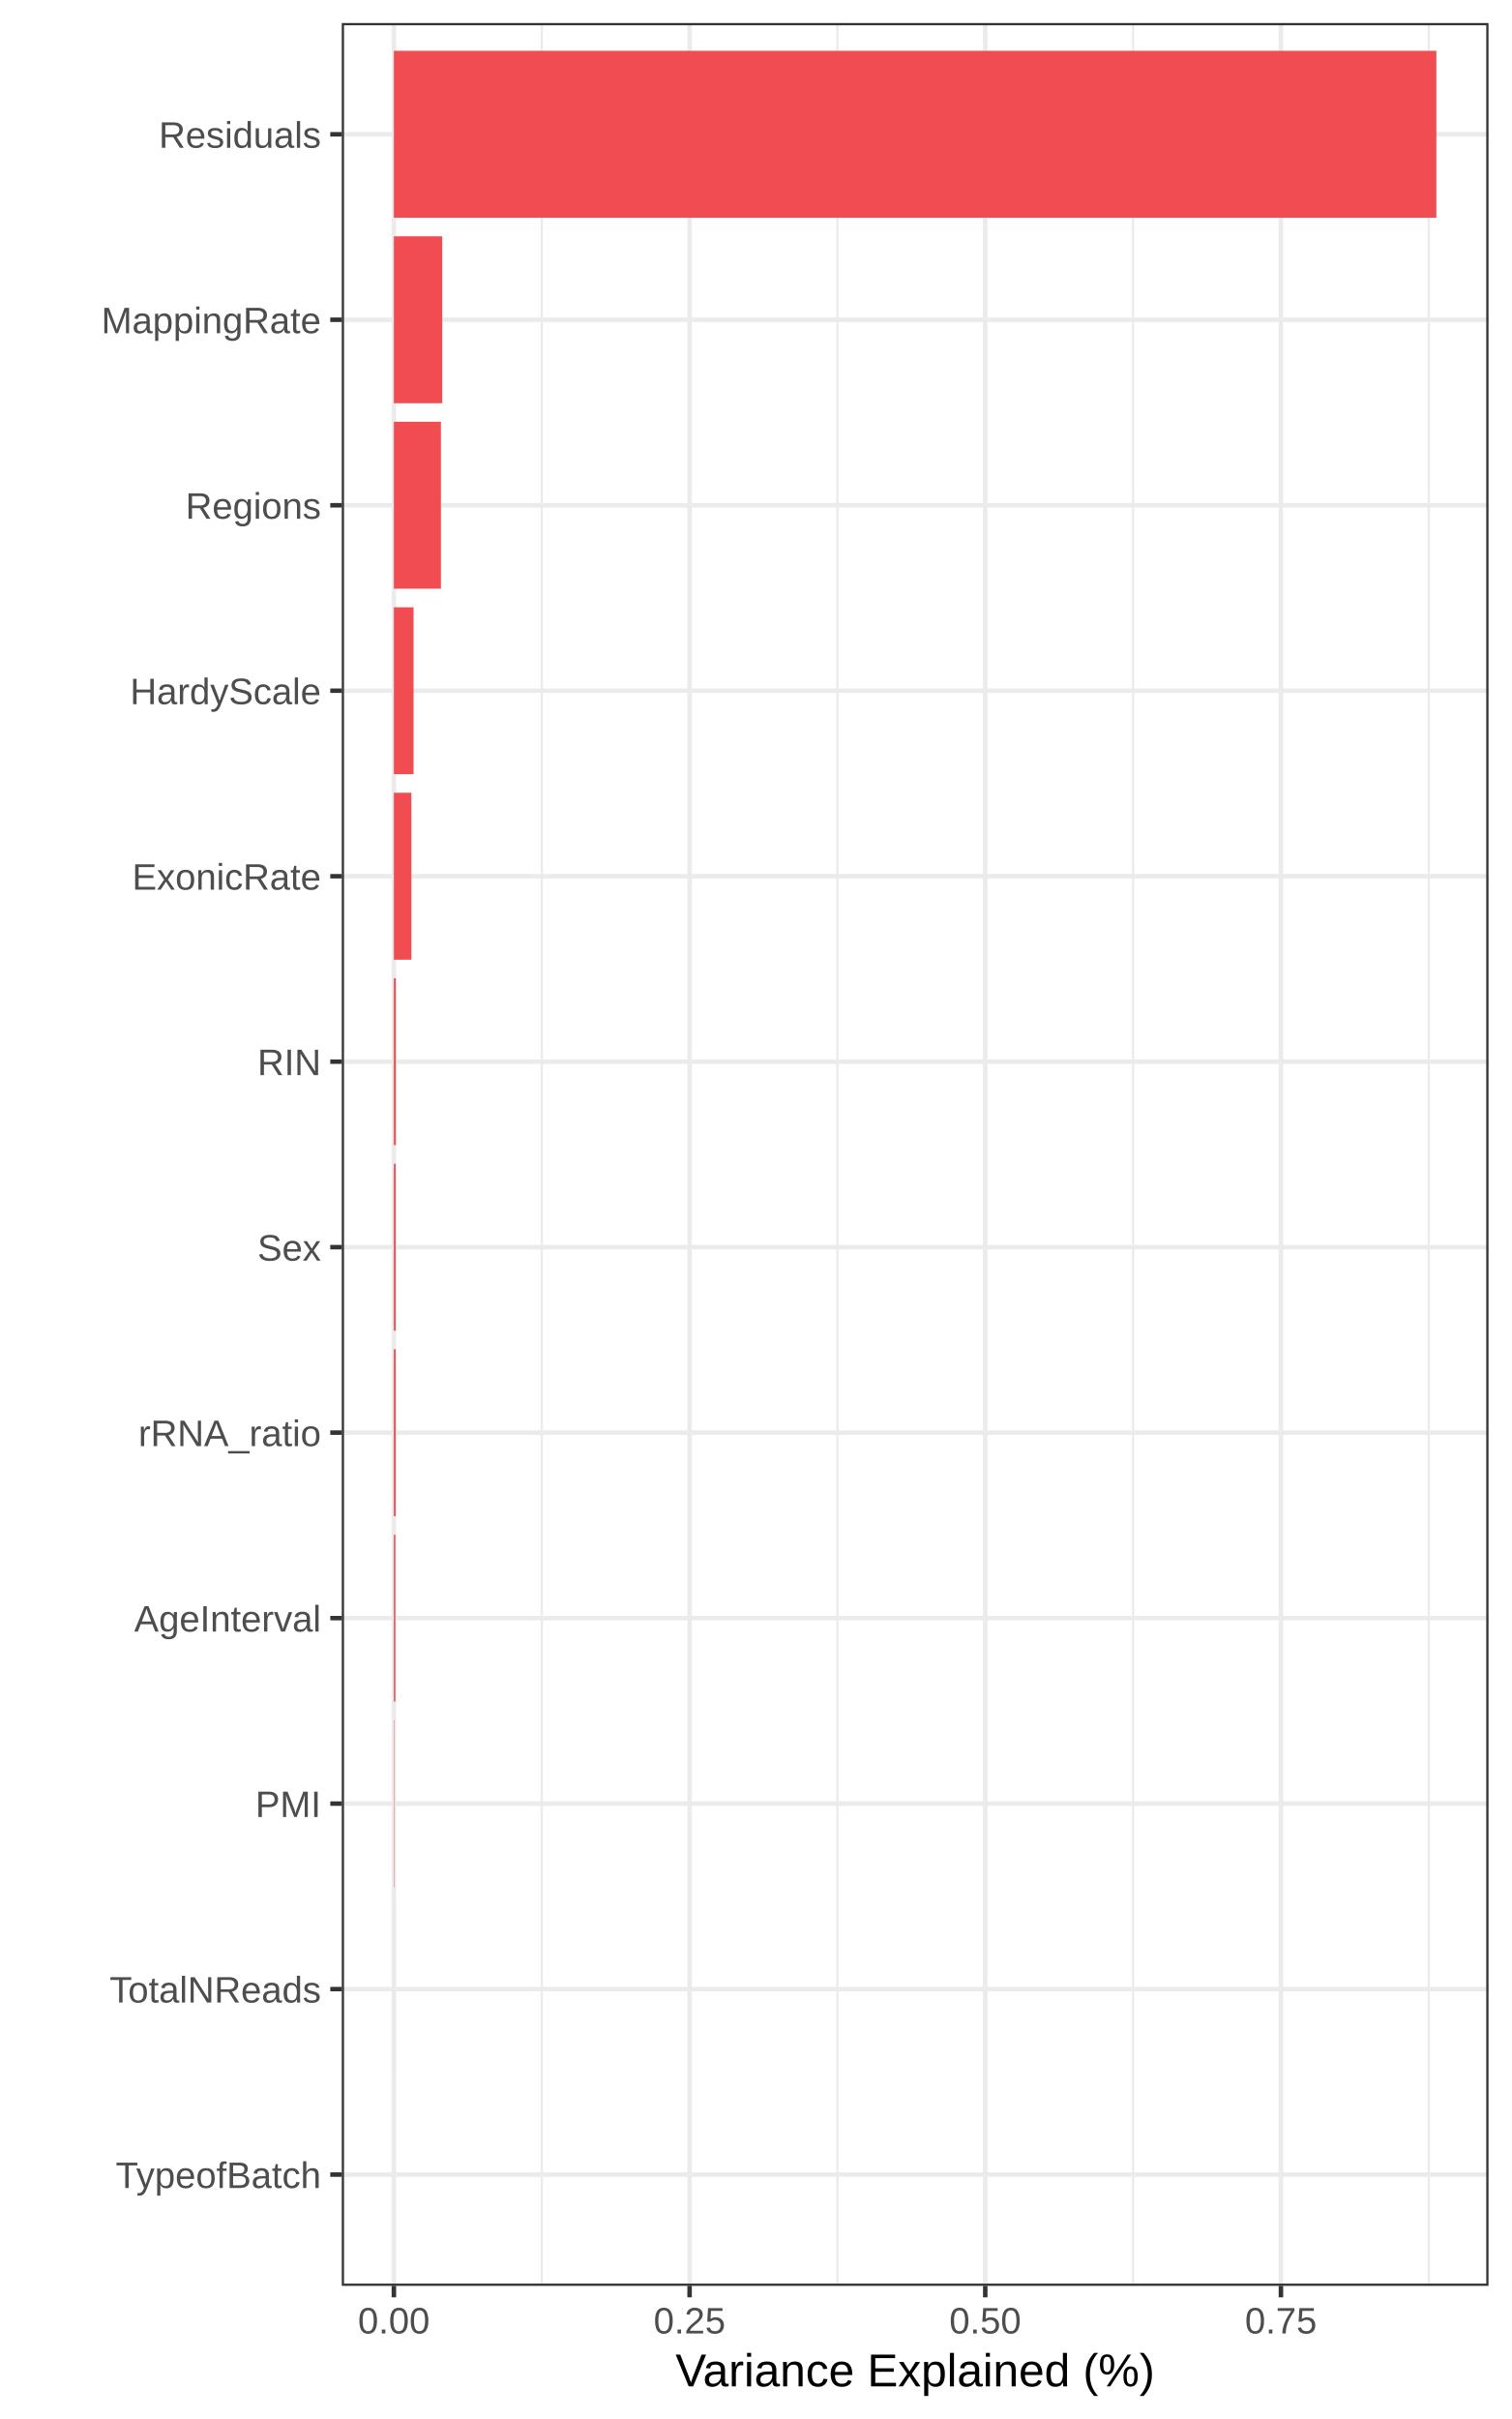
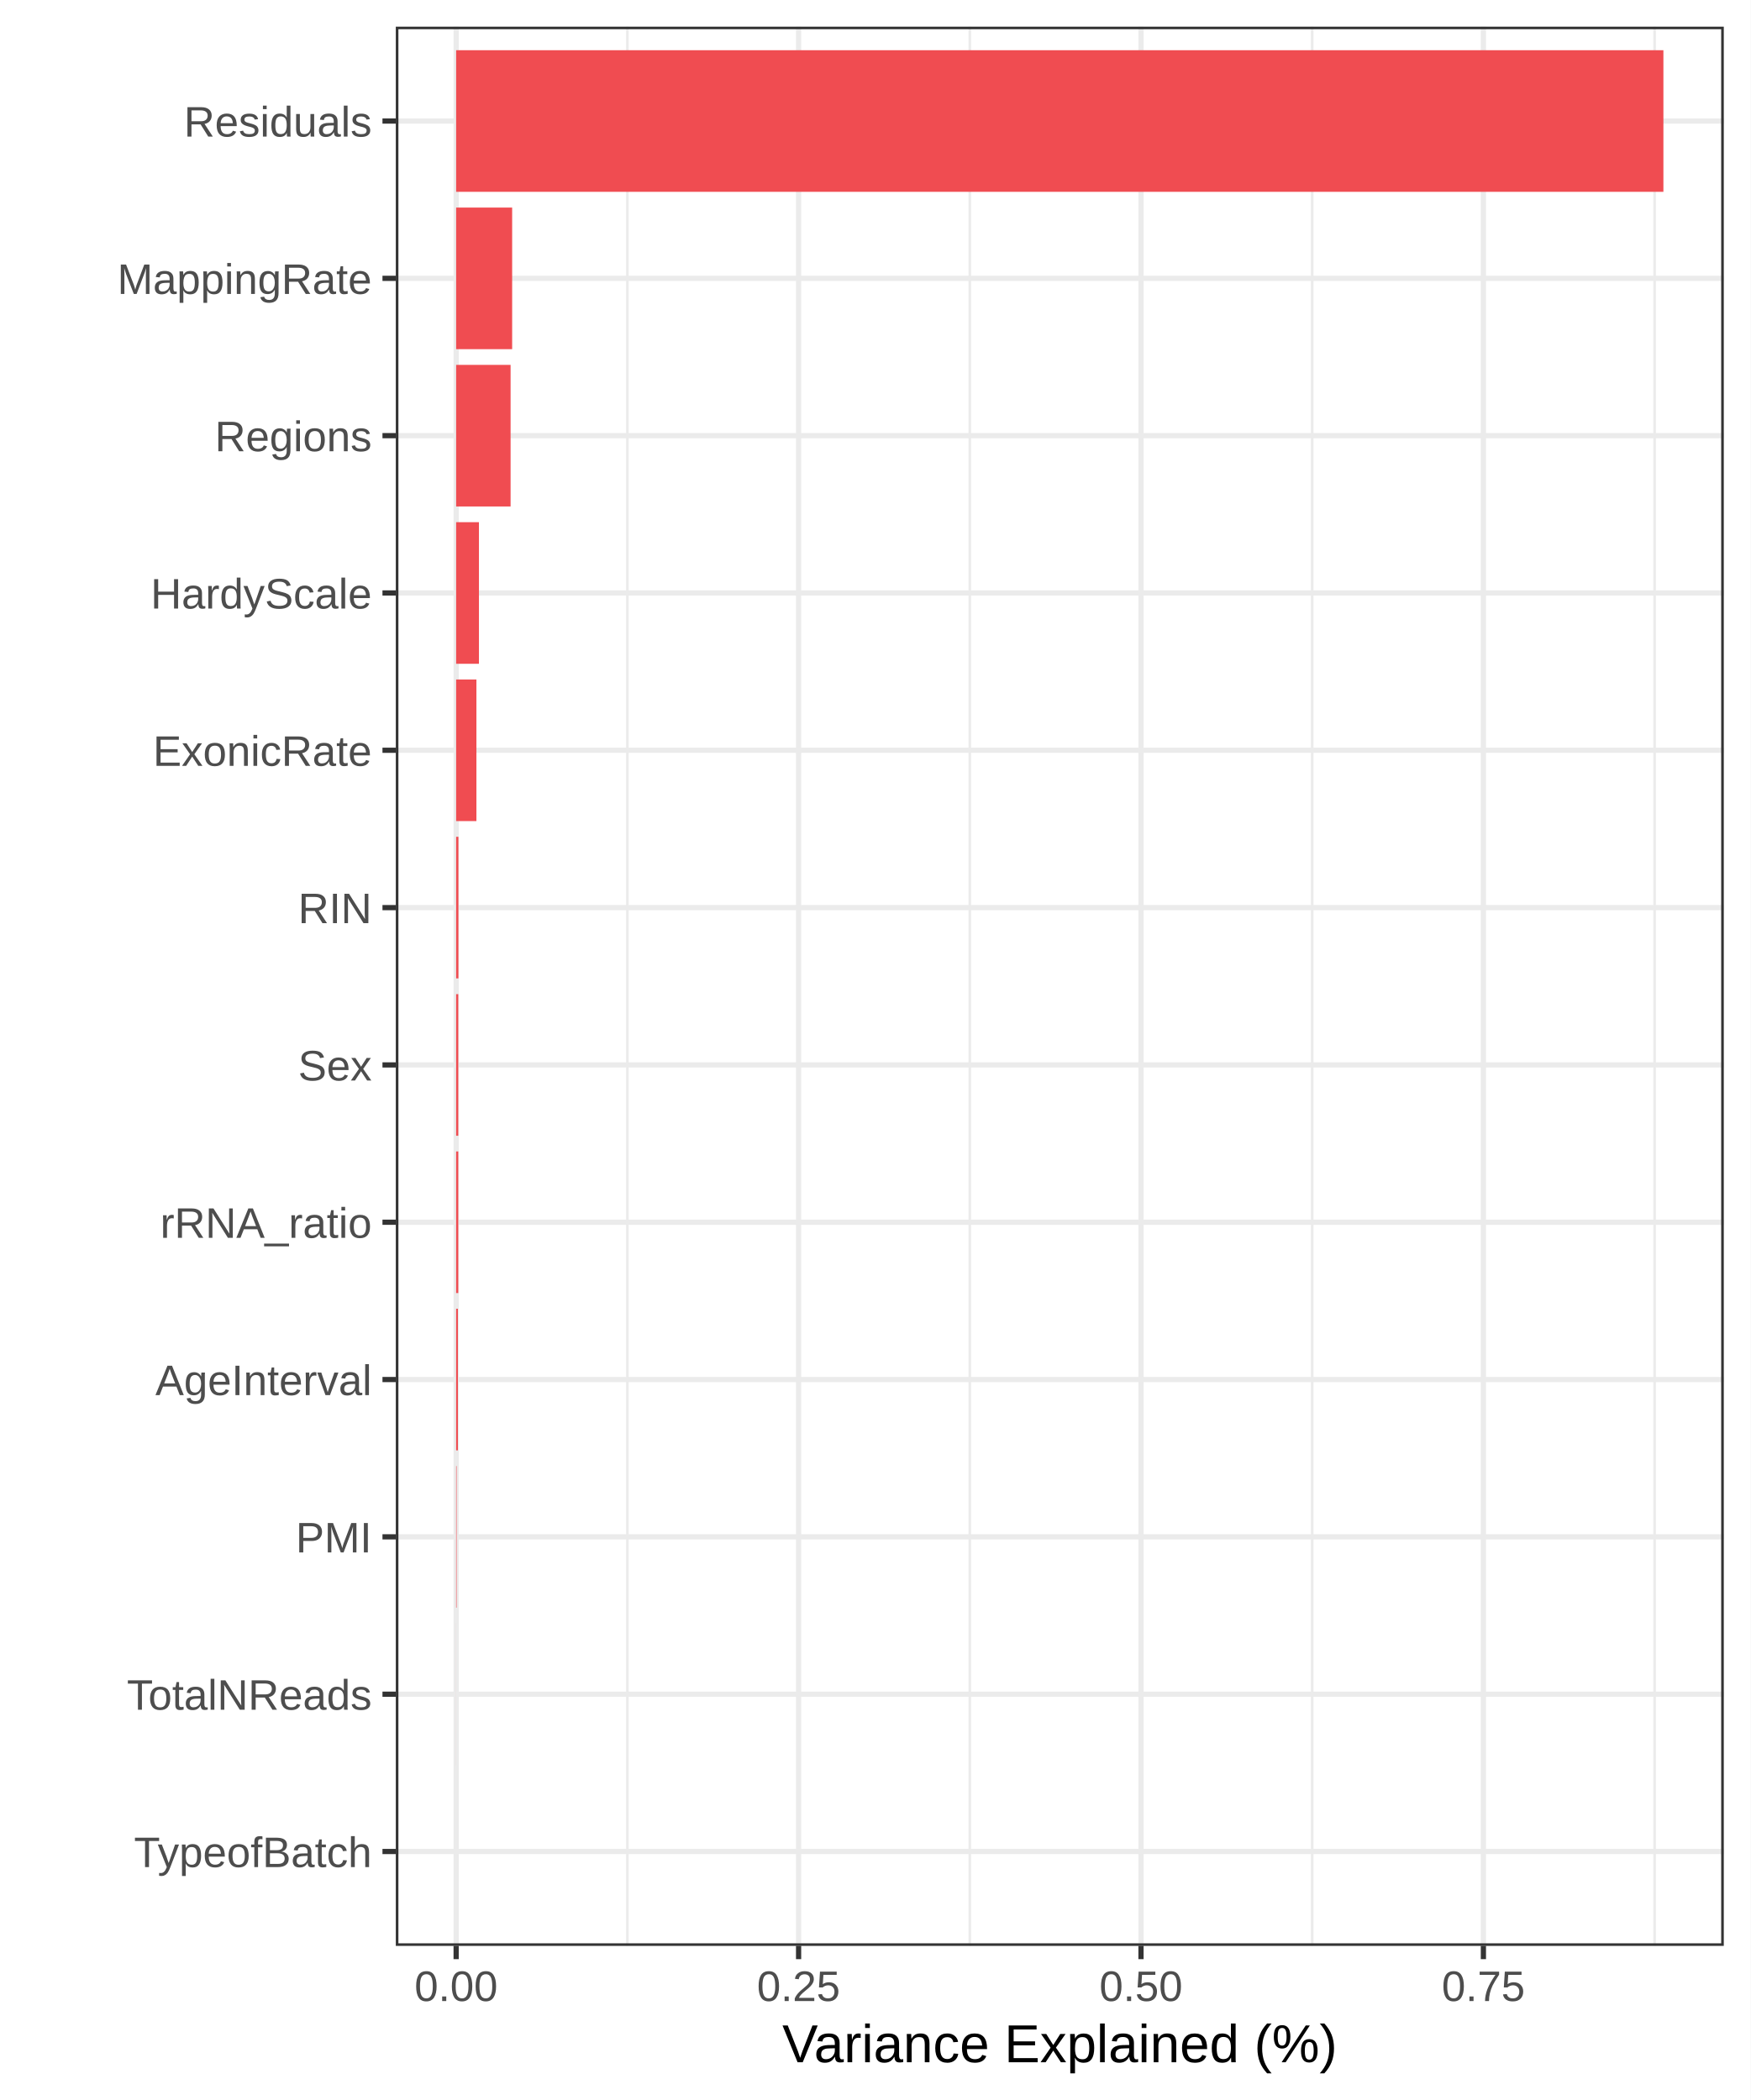
- <svg xmlns="http://www.w3.org/2000/svg" class="svglite" width="360.00pt" height="576.00pt" viewBox="0 0 360.00 576.00">
+ <svg xmlns="http://www.w3.org/2000/svg" class="svglite" width="360.00pt" height="432.00pt" viewBox="0 0 360.00 432.00">
  <defs>
    <style type="text/css">
    .svglite line, .svglite polyline, .svglite polygon, .svglite path, .svglite rect, .svglite circle {
      fill: none;
      stroke: #000000;
      stroke-linecap: round;
      stroke-linejoin: round;
      stroke-miterlimit: 10.00;
    }
    .svglite text {
      white-space: pre;
    }
  </style>
  </defs>
  <rect width="100%" height="100%" style="stroke: none; fill: #FFFFFF;" />
  <defs>
-     <clipPath id="cpMC4wMHwzNjAuMDB8MC4wMHw1NzYuMDA=">
-       <rect x="0.00" y="0.00" width="360.00" height="576.00" />
+     <clipPath id="cpMC4wMHwzNjAuMDB8MC4wMHw0MzIuMDA=">
+       <rect x="0.00" y="0.00" width="360.00" height="432.00" />
    </clipPath>
  </defs>
-   <g clip-path="url(#cpMC4wMHwzNjAuMDB8MC4wMHw1NzYuMDA=)">
-     <rect x="0" y="0.00" width="360.00" height="576.00" style="stroke-width: 1.07; stroke: #FFFFFF; fill: #FFFFFF;" />
+   <g clip-path="url(#cpMC4wMHwzNjAuMDB8MC4wMHw0MzIuMDA=)">
+     <rect x="0" y="0.00" width="360.00" height="432.00" style="stroke-width: 1.07; stroke: #FFFFFF; fill: #FFFFFF;" />
  </g>
  <defs>
-     <clipPath id="cpODEuNDB8MzU0LjUyfDUuNDh8NTQ0LjI5">
-       <rect x="81.40" y="5.48" width="273.12" height="538.82" />
+     <clipPath id="cpODEuNDB8MzU0LjUyfDUuNDh8NDAwLjI5">
+       <rect x="81.40" y="5.48" width="273.12" height="394.82" />
    </clipPath>
  </defs>
-   <g clip-path="url(#cpODEuNDB8MzU0LjUyfDUuNDh8NTQ0LjI5)">
-     <rect x="81.40" y="5.48" width="273.12" height="538.82" style="stroke-width: 1.07; stroke: none; fill: #FFFFFF;" />
-     <polyline points="129.03,544.29 129.03,5.48 " style="stroke-width: 0.53; stroke: #EBEBEB; stroke-linecap: butt;" />
-     <polyline points="199.45,544.29 199.45,5.48 " style="stroke-width: 0.53; stroke: #EBEBEB; stroke-linecap: butt;" />
-     <polyline points="269.87,544.29 269.87,5.48 " style="stroke-width: 0.53; stroke: #EBEBEB; stroke-linecap: butt;" />
-     <polyline points="340.29,544.29 340.29,5.48 " style="stroke-width: 0.53; stroke: #EBEBEB; stroke-linecap: butt;" />
-     <polyline points="81.40,517.80 354.52,517.80 " style="stroke-width: 1.07; stroke: #EBEBEB; stroke-linecap: butt;" />
-     <polyline points="81.40,473.63 354.52,473.63 " style="stroke-width: 1.07; stroke: #EBEBEB; stroke-linecap: butt;" />
-     <polyline points="81.40,429.47 354.52,429.47 " style="stroke-width: 1.07; stroke: #EBEBEB; stroke-linecap: butt;" />
-     <polyline points="81.40,385.30 354.52,385.30 " style="stroke-width: 1.07; stroke: #EBEBEB; stroke-linecap: butt;" />
-     <polyline points="81.40,341.13 354.52,341.13 " style="stroke-width: 1.07; stroke: #EBEBEB; stroke-linecap: butt;" />
-     <polyline points="81.40,296.97 354.52,296.97 " style="stroke-width: 1.07; stroke: #EBEBEB; stroke-linecap: butt;" />
-     <polyline points="81.40,252.80 354.52,252.80 " style="stroke-width: 1.07; stroke: #EBEBEB; stroke-linecap: butt;" />
-     <polyline points="81.40,208.64 354.52,208.64 " style="stroke-width: 1.07; stroke: #EBEBEB; stroke-linecap: butt;" />
-     <polyline points="81.40,164.47 354.52,164.47 " style="stroke-width: 1.07; stroke: #EBEBEB; stroke-linecap: butt;" />
-     <polyline points="81.40,120.31 354.52,120.31 " style="stroke-width: 1.07; stroke: #EBEBEB; stroke-linecap: butt;" />
-     <polyline points="81.40,76.14 354.52,76.14 " style="stroke-width: 1.07; stroke: #EBEBEB; stroke-linecap: butt;" />
-     <polyline points="81.40,31.98 354.52,31.98 " style="stroke-width: 1.07; stroke: #EBEBEB; stroke-linecap: butt;" />
-     <polyline points="93.81,544.29 93.81,5.48 " style="stroke-width: 1.07; stroke: #EBEBEB; stroke-linecap: butt;" />
-     <polyline points="164.24,544.29 164.24,5.48 " style="stroke-width: 1.07; stroke: #EBEBEB; stroke-linecap: butt;" />
-     <polyline points="234.66,544.29 234.66,5.48 " style="stroke-width: 1.07; stroke: #EBEBEB; stroke-linecap: butt;" />
-     <polyline points="305.08,544.29 305.08,5.48 " style="stroke-width: 1.07; stroke: #EBEBEB; stroke-linecap: butt;" />
-     <rect x="93.81" y="100.43" width="11.20" height="39.75" style="stroke-width: 1.07; stroke: none; stroke-linecap: butt; stroke-linejoin: miter; fill: #F04C51;" />
-     <rect x="93.81" y="321.26" width="0.44" height="39.75" style="stroke-width: 1.07; stroke: none; stroke-linecap: butt; stroke-linejoin: miter; fill: #F04C51;" />
-     <rect x="93.81" y="188.77" width="4.17" height="39.75" style="stroke-width: 1.07; stroke: none; stroke-linecap: butt; stroke-linejoin: miter; fill: #F04C51;" />
-     <rect x="93.81" y="497.92" width="0.00" height="39.75" style="stroke-width: 1.07; stroke: none; stroke-linecap: butt; stroke-linejoin: miter; fill: #F04C51;" />
-     <rect x="93.81" y="232.93" width="0.47" height="39.75" style="stroke-width: 1.07; stroke: none; stroke-linecap: butt; stroke-linejoin: miter; fill: #F04C51;" />
-     <rect x="93.81" y="365.43" width="0.36" height="39.75" style="stroke-width: 1.07; stroke: none; stroke-linecap: butt; stroke-linejoin: miter; fill: #F04C51;" />
-     <rect x="93.81" y="144.60" width="4.69" height="39.75" style="stroke-width: 1.07; stroke: none; stroke-linecap: butt; stroke-linejoin: miter; fill: #F04C51;" />
-     <rect x="93.81" y="56.27" width="11.52" height="39.75" style="stroke-width: 1.07; stroke: none; stroke-linecap: butt; stroke-linejoin: miter; fill: #F04C51;" />
-     <rect x="93.81" y="453.76" width="0.006" height="39.75" style="stroke-width: 1.07; stroke: none; stroke-linecap: butt; stroke-linejoin: miter; fill: #F04C51;" />
-     <rect x="93.81" y="409.59" width="0.094" height="39.75" style="stroke-width: 1.07; stroke: none; stroke-linecap: butt; stroke-linejoin: miter; fill: #F04C51;" />
-     <rect x="93.81" y="277.10" width="0.44" height="39.75" style="stroke-width: 1.07; stroke: none; stroke-linecap: butt; stroke-linejoin: miter; fill: #F04C51;" />
-     <rect x="93.81" y="12.10" width="248.29" height="39.75" style="stroke-width: 1.07; stroke: none; stroke-linecap: butt; stroke-linejoin: miter; fill: #F04C51;" />
-     <rect x="81.40" y="5.48" width="273.12" height="538.82" style="stroke-width: 1.07; stroke: #333333;" />
+   <g clip-path="url(#cpODEuNDB8MzU0LjUyfDUuNDh8NDAwLjI5)">
+     <rect x="81.40" y="5.48" width="273.12" height="394.82" style="stroke-width: 1.07; stroke: none; fill: #FFFFFF;" />
+     <polyline points="129.03,400.29 129.03,5.48 " style="stroke-width: 0.53; stroke: #EBEBEB; stroke-linecap: butt;" />
+     <polyline points="199.45,400.29 199.45,5.48 " style="stroke-width: 0.53; stroke: #EBEBEB; stroke-linecap: butt;" />
+     <polyline points="269.87,400.29 269.87,5.48 " style="stroke-width: 0.53; stroke: #EBEBEB; stroke-linecap: butt;" />
+     <polyline points="340.29,400.29 340.29,5.48 " style="stroke-width: 0.53; stroke: #EBEBEB; stroke-linecap: butt;" />
+     <polyline points="81.40,380.88 354.52,380.88 " style="stroke-width: 1.07; stroke: #EBEBEB; stroke-linecap: butt;" />
+     <polyline points="81.40,348.52 354.52,348.52 " style="stroke-width: 1.07; stroke: #EBEBEB; stroke-linecap: butt;" />
+     <polyline points="81.40,316.15 354.52,316.15 " style="stroke-width: 1.07; stroke: #EBEBEB; stroke-linecap: butt;" />
+     <polyline points="81.40,283.79 354.52,283.79 " style="stroke-width: 1.07; stroke: #EBEBEB; stroke-linecap: butt;" />
+     <polyline points="81.40,251.43 354.52,251.43 " style="stroke-width: 1.07; stroke: #EBEBEB; stroke-linecap: butt;" />
+     <polyline points="81.40,219.07 354.52,219.07 " style="stroke-width: 1.07; stroke: #EBEBEB; stroke-linecap: butt;" />
+     <polyline points="81.40,186.71 354.52,186.71 " style="stroke-width: 1.07; stroke: #EBEBEB; stroke-linecap: butt;" />
+     <polyline points="81.40,154.34 354.52,154.34 " style="stroke-width: 1.07; stroke: #EBEBEB; stroke-linecap: butt;" />
+     <polyline points="81.40,121.98 354.52,121.98 " style="stroke-width: 1.07; stroke: #EBEBEB; stroke-linecap: butt;" />
+     <polyline points="81.40,89.62 354.52,89.62 " style="stroke-width: 1.07; stroke: #EBEBEB; stroke-linecap: butt;" />
+     <polyline points="81.40,57.26 354.52,57.26 " style="stroke-width: 1.07; stroke: #EBEBEB; stroke-linecap: butt;" />
+     <polyline points="81.40,24.90 354.52,24.90 " style="stroke-width: 1.07; stroke: #EBEBEB; stroke-linecap: butt;" />
+     <polyline points="93.81,400.29 93.81,5.48 " style="stroke-width: 1.07; stroke: #EBEBEB; stroke-linecap: butt;" />
+     <polyline points="164.24,400.29 164.24,5.48 " style="stroke-width: 1.07; stroke: #EBEBEB; stroke-linecap: butt;" />
+     <polyline points="234.66,400.29 234.66,5.48 " style="stroke-width: 1.07; stroke: #EBEBEB; stroke-linecap: butt;" />
+     <polyline points="305.08,400.29 305.08,5.48 " style="stroke-width: 1.07; stroke: #EBEBEB; stroke-linecap: butt;" />
+     <rect x="93.81" y="75.06" width="11.20" height="29.13" style="stroke-width: 1.07; stroke: none; stroke-linecap: butt; stroke-linejoin: miter; fill: #F04C51;" />
+     <rect x="93.81" y="236.87" width="0.44" height="29.13" style="stroke-width: 1.07; stroke: none; stroke-linecap: butt; stroke-linejoin: miter; fill: #F04C51;" />
+     <rect x="93.81" y="139.78" width="4.17" height="29.13" style="stroke-width: 1.07; stroke: none; stroke-linecap: butt; stroke-linejoin: miter; fill: #F04C51;" />
+     <rect x="93.81" y="366.31" width="0.00" height="29.13" style="stroke-width: 1.07; stroke: none; stroke-linecap: butt; stroke-linejoin: miter; fill: #F04C51;" />
+     <rect x="93.81" y="172.14" width="0.47" height="29.13" style="stroke-width: 1.07; stroke: none; stroke-linecap: butt; stroke-linejoin: miter; fill: #F04C51;" />
+     <rect x="93.81" y="269.23" width="0.36" height="29.13" style="stroke-width: 1.07; stroke: none; stroke-linecap: butt; stroke-linejoin: miter; fill: #F04C51;" />
+     <rect x="93.81" y="107.42" width="4.69" height="29.13" style="stroke-width: 1.07; stroke: none; stroke-linecap: butt; stroke-linejoin: miter; fill: #F04C51;" />
+     <rect x="93.81" y="42.70" width="11.52" height="29.13" style="stroke-width: 1.07; stroke: none; stroke-linecap: butt; stroke-linejoin: miter; fill: #F04C51;" />
+     <rect x="93.81" y="333.95" width="0.006" height="29.13" style="stroke-width: 1.07; stroke: none; stroke-linecap: butt; stroke-linejoin: miter; fill: #F04C51;" />
+     <rect x="93.81" y="301.59" width="0.094" height="29.13" style="stroke-width: 1.07; stroke: none; stroke-linecap: butt; stroke-linejoin: miter; fill: #F04C51;" />
+     <rect x="93.81" y="204.51" width="0.44" height="29.13" style="stroke-width: 1.07; stroke: none; stroke-linecap: butt; stroke-linejoin: miter; fill: #F04C51;" />
+     <rect x="93.81" y="10.33" width="248.29" height="29.13" style="stroke-width: 1.07; stroke: none; stroke-linecap: butt; stroke-linejoin: miter; fill: #F04C51;" />
+     <rect x="81.40" y="5.48" width="273.12" height="394.82" style="stroke-width: 1.07; stroke: #333333;" />
  </g>
-   <g clip-path="url(#cpMC4wMHwzNjAuMDB8MC4wMHw1NzYuMDA=)">
-     <text x="76.47" y="521.00" text-anchor="end" style="font-size: 8.80px;fill: #4D4D4D; font-family: &quot;Arimo&quot;;" textLength="53.98px" lengthAdjust="spacingAndGlyphs">TypeofBatch</text>
-     <text x="76.47" y="476.84" text-anchor="end" style="font-size: 8.80px;fill: #4D4D4D; font-family: &quot;Arimo&quot;;" textLength="53.83px" lengthAdjust="spacingAndGlyphs">TotalNReads</text>
-     <text x="76.47" y="432.67" text-anchor="end" style="font-size: 8.80px;fill: #4D4D4D; font-family: &quot;Arimo&quot;;" textLength="15.49px" lengthAdjust="spacingAndGlyphs">PMI</text>
-     <text x="76.47" y="388.51" text-anchor="end" style="font-size: 8.80px;fill: #4D4D4D; font-family: &quot;Arimo&quot;;" textLength="50.71px" lengthAdjust="spacingAndGlyphs">AgeInterval</text>
-     <text x="76.47" y="344.34" text-anchor="end" style="font-size: 8.80px;fill: #4D4D4D; font-family: &quot;Arimo&quot;;" textLength="47.02px" lengthAdjust="spacingAndGlyphs">rRNA_ratio</text>
-     <text x="76.47" y="300.18" text-anchor="end" style="font-size: 8.80px;fill: #4D4D4D; font-family: &quot;Arimo&quot;;" textLength="16.06px" lengthAdjust="spacingAndGlyphs">Sex</text>
-     <text x="76.47" y="256.01" text-anchor="end" style="font-size: 8.80px;fill: #4D4D4D; font-family: &quot;Arimo&quot;;" textLength="15.29px" lengthAdjust="spacingAndGlyphs">RIN</text>
-     <text x="76.47" y="211.85" text-anchor="end" style="font-size: 8.80px;fill: #4D4D4D; font-family: &quot;Arimo&quot;;" textLength="48.91px" lengthAdjust="spacingAndGlyphs">ExonicRate</text>
-     <text x="76.47" y="167.68" text-anchor="end" style="font-size: 8.80px;fill: #4D4D4D; font-family: &quot;Arimo&quot;;" textLength="49.95px" lengthAdjust="spacingAndGlyphs">HardyScale</text>
-     <text x="76.47" y="123.52" text-anchor="end" style="font-size: 8.80px;fill: #4D4D4D; font-family: &quot;Arimo&quot;;" textLength="34.71px" lengthAdjust="spacingAndGlyphs">Regions</text>
-     <text x="76.47" y="79.35" text-anchor="end" style="font-size: 8.80px;fill: #4D4D4D; font-family: &quot;Arimo&quot;;" textLength="57.94px" lengthAdjust="spacingAndGlyphs">MappingRate</text>
-     <text x="76.47" y="35.19" text-anchor="end" style="font-size: 8.80px;fill: #4D4D4D; font-family: &quot;Arimo&quot;;" textLength="41.75px" lengthAdjust="spacingAndGlyphs">Residuals</text>
-     <polyline points="78.66,517.80 81.40,517.80 " style="stroke-width: 1.07; stroke: #333333; stroke-linecap: butt;" />
-     <polyline points="78.66,473.63 81.40,473.63 " style="stroke-width: 1.07; stroke: #333333; stroke-linecap: butt;" />
-     <polyline points="78.66,429.47 81.40,429.47 " style="stroke-width: 1.07; stroke: #333333; stroke-linecap: butt;" />
-     <polyline points="78.66,385.30 81.40,385.30 " style="stroke-width: 1.07; stroke: #333333; stroke-linecap: butt;" />
-     <polyline points="78.66,341.13 81.40,341.13 " style="stroke-width: 1.07; stroke: #333333; stroke-linecap: butt;" />
-     <polyline points="78.66,296.97 81.40,296.97 " style="stroke-width: 1.07; stroke: #333333; stroke-linecap: butt;" />
-     <polyline points="78.66,252.80 81.40,252.80 " style="stroke-width: 1.07; stroke: #333333; stroke-linecap: butt;" />
-     <polyline points="78.66,208.64 81.40,208.64 " style="stroke-width: 1.07; stroke: #333333; stroke-linecap: butt;" />
-     <polyline points="78.66,164.47 81.40,164.47 " style="stroke-width: 1.07; stroke: #333333; stroke-linecap: butt;" />
-     <polyline points="78.66,120.31 81.40,120.31 " style="stroke-width: 1.07; stroke: #333333; stroke-linecap: butt;" />
-     <polyline points="78.66,76.14 81.40,76.14 " style="stroke-width: 1.07; stroke: #333333; stroke-linecap: butt;" />
-     <polyline points="78.66,31.98 81.40,31.98 " style="stroke-width: 1.07; stroke: #333333; stroke-linecap: butt;" />
-     <polyline points="93.81,547.03 93.81,544.29 " style="stroke-width: 1.07; stroke: #333333; stroke-linecap: butt;" />
-     <polyline points="164.24,547.03 164.24,544.29 " style="stroke-width: 1.07; stroke: #333333; stroke-linecap: butt;" />
-     <polyline points="234.66,547.03 234.66,544.29 " style="stroke-width: 1.07; stroke: #333333; stroke-linecap: butt;" />
-     <polyline points="305.08,547.03 305.08,544.29 " style="stroke-width: 1.07; stroke: #333333; stroke-linecap: butt;" />
-     <text x="93.81" y="555.64" text-anchor="middle" style="font-size: 8.80px;fill: #4D4D4D; font-family: &quot;Arimo&quot;;" textLength="19.58px" lengthAdjust="spacingAndGlyphs">0.00</text>
-     <text x="164.24" y="555.64" text-anchor="middle" style="font-size: 8.80px;fill: #4D4D4D; font-family: &quot;Arimo&quot;;" textLength="19.58px" lengthAdjust="spacingAndGlyphs">0.25</text>
-     <text x="234.66" y="555.64" text-anchor="middle" style="font-size: 8.80px;fill: #4D4D4D; font-family: &quot;Arimo&quot;;" textLength="19.58px" lengthAdjust="spacingAndGlyphs">0.50</text>
-     <text x="305.08" y="555.64" text-anchor="middle" style="font-size: 8.80px;fill: #4D4D4D; font-family: &quot;Arimo&quot;;" textLength="19.58px" lengthAdjust="spacingAndGlyphs">0.75</text>
-     <text x="217.96" y="568.23" text-anchor="middle" style="font-size: 11.00px; font-family: &quot;Arimo&quot;;" textLength="127.57px" lengthAdjust="spacingAndGlyphs">Variance Explained (%)</text>
+   <g clip-path="url(#cpMC4wMHwzNjAuMDB8MC4wMHw0MzIuMDA=)">
+     <text x="76.47" y="384.09" text-anchor="end" style="font-size: 8.80px;fill: #4D4D4D; font-family: &quot;Arimo&quot;;" textLength="53.98px" lengthAdjust="spacingAndGlyphs">TypeofBatch</text>
+     <text x="76.47" y="351.72" text-anchor="end" style="font-size: 8.80px;fill: #4D4D4D; font-family: &quot;Arimo&quot;;" textLength="53.83px" lengthAdjust="spacingAndGlyphs">TotalNReads</text>
+     <text x="76.47" y="319.36" text-anchor="end" style="font-size: 8.80px;fill: #4D4D4D; font-family: &quot;Arimo&quot;;" textLength="15.49px" lengthAdjust="spacingAndGlyphs">PMI</text>
+     <text x="76.47" y="287.00" text-anchor="end" style="font-size: 8.80px;fill: #4D4D4D; font-family: &quot;Arimo&quot;;" textLength="50.71px" lengthAdjust="spacingAndGlyphs">AgeInterval</text>
+     <text x="76.47" y="254.64" text-anchor="end" style="font-size: 8.80px;fill: #4D4D4D; font-family: &quot;Arimo&quot;;" textLength="47.02px" lengthAdjust="spacingAndGlyphs">rRNA_ratio</text>
+     <text x="76.47" y="222.28" text-anchor="end" style="font-size: 8.80px;fill: #4D4D4D; font-family: &quot;Arimo&quot;;" textLength="16.06px" lengthAdjust="spacingAndGlyphs">Sex</text>
+     <text x="76.47" y="189.91" text-anchor="end" style="font-size: 8.80px;fill: #4D4D4D; font-family: &quot;Arimo&quot;;" textLength="15.29px" lengthAdjust="spacingAndGlyphs">RIN</text>
+     <text x="76.47" y="157.55" text-anchor="end" style="font-size: 8.80px;fill: #4D4D4D; font-family: &quot;Arimo&quot;;" textLength="48.91px" lengthAdjust="spacingAndGlyphs">ExonicRate</text>
+     <text x="76.47" y="125.19" text-anchor="end" style="font-size: 8.80px;fill: #4D4D4D; font-family: &quot;Arimo&quot;;" textLength="49.95px" lengthAdjust="spacingAndGlyphs">HardyScale</text>
+     <text x="76.47" y="92.83" text-anchor="end" style="font-size: 8.80px;fill: #4D4D4D; font-family: &quot;Arimo&quot;;" textLength="34.71px" lengthAdjust="spacingAndGlyphs">Regions</text>
+     <text x="76.47" y="60.47" text-anchor="end" style="font-size: 8.80px;fill: #4D4D4D; font-family: &quot;Arimo&quot;;" textLength="57.94px" lengthAdjust="spacingAndGlyphs">MappingRate</text>
+     <text x="76.47" y="28.10" text-anchor="end" style="font-size: 8.80px;fill: #4D4D4D; font-family: &quot;Arimo&quot;;" textLength="41.75px" lengthAdjust="spacingAndGlyphs">Residuals</text>
+     <polyline points="78.66,380.88 81.40,380.88 " style="stroke-width: 1.07; stroke: #333333; stroke-linecap: butt;" />
+     <polyline points="78.66,348.52 81.40,348.52 " style="stroke-width: 1.07; stroke: #333333; stroke-linecap: butt;" />
+     <polyline points="78.66,316.15 81.40,316.15 " style="stroke-width: 1.07; stroke: #333333; stroke-linecap: butt;" />
+     <polyline points="78.66,283.79 81.40,283.79 " style="stroke-width: 1.07; stroke: #333333; stroke-linecap: butt;" />
+     <polyline points="78.66,251.43 81.40,251.43 " style="stroke-width: 1.07; stroke: #333333; stroke-linecap: butt;" />
+     <polyline points="78.66,219.07 81.40,219.07 " style="stroke-width: 1.07; stroke: #333333; stroke-linecap: butt;" />
+     <polyline points="78.66,186.71 81.40,186.71 " style="stroke-width: 1.07; stroke: #333333; stroke-linecap: butt;" />
+     <polyline points="78.66,154.34 81.40,154.34 " style="stroke-width: 1.07; stroke: #333333; stroke-linecap: butt;" />
+     <polyline points="78.66,121.98 81.40,121.98 " style="stroke-width: 1.07; stroke: #333333; stroke-linecap: butt;" />
+     <polyline points="78.66,89.62 81.40,89.62 " style="stroke-width: 1.07; stroke: #333333; stroke-linecap: butt;" />
+     <polyline points="78.66,57.26 81.40,57.26 " style="stroke-width: 1.07; stroke: #333333; stroke-linecap: butt;" />
+     <polyline points="78.66,24.90 81.40,24.90 " style="stroke-width: 1.07; stroke: #333333; stroke-linecap: butt;" />
+     <polyline points="93.81,403.03 93.81,400.29 " style="stroke-width: 1.07; stroke: #333333; stroke-linecap: butt;" />
+     <polyline points="164.24,403.03 164.24,400.29 " style="stroke-width: 1.07; stroke: #333333; stroke-linecap: butt;" />
+     <polyline points="234.66,403.03 234.66,400.29 " style="stroke-width: 1.07; stroke: #333333; stroke-linecap: butt;" />
+     <polyline points="305.08,403.03 305.08,400.29 " style="stroke-width: 1.07; stroke: #333333; stroke-linecap: butt;" />
+     <text x="93.81" y="411.64" text-anchor="middle" style="font-size: 8.80px;fill: #4D4D4D; font-family: &quot;Arimo&quot;;" textLength="19.58px" lengthAdjust="spacingAndGlyphs">0.00</text>
+     <text x="164.24" y="411.64" text-anchor="middle" style="font-size: 8.80px;fill: #4D4D4D; font-family: &quot;Arimo&quot;;" textLength="19.58px" lengthAdjust="spacingAndGlyphs">0.25</text>
+     <text x="234.66" y="411.64" text-anchor="middle" style="font-size: 8.80px;fill: #4D4D4D; font-family: &quot;Arimo&quot;;" textLength="19.58px" lengthAdjust="spacingAndGlyphs">0.50</text>
+     <text x="305.08" y="411.64" text-anchor="middle" style="font-size: 8.80px;fill: #4D4D4D; font-family: &quot;Arimo&quot;;" textLength="19.58px" lengthAdjust="spacingAndGlyphs">0.75</text>
+     <text x="217.96" y="424.23" text-anchor="middle" style="font-size: 11.00px; font-family: &quot;Arimo&quot;;" textLength="127.57px" lengthAdjust="spacingAndGlyphs">Variance Explained (%)</text>
  </g>
</svg>
